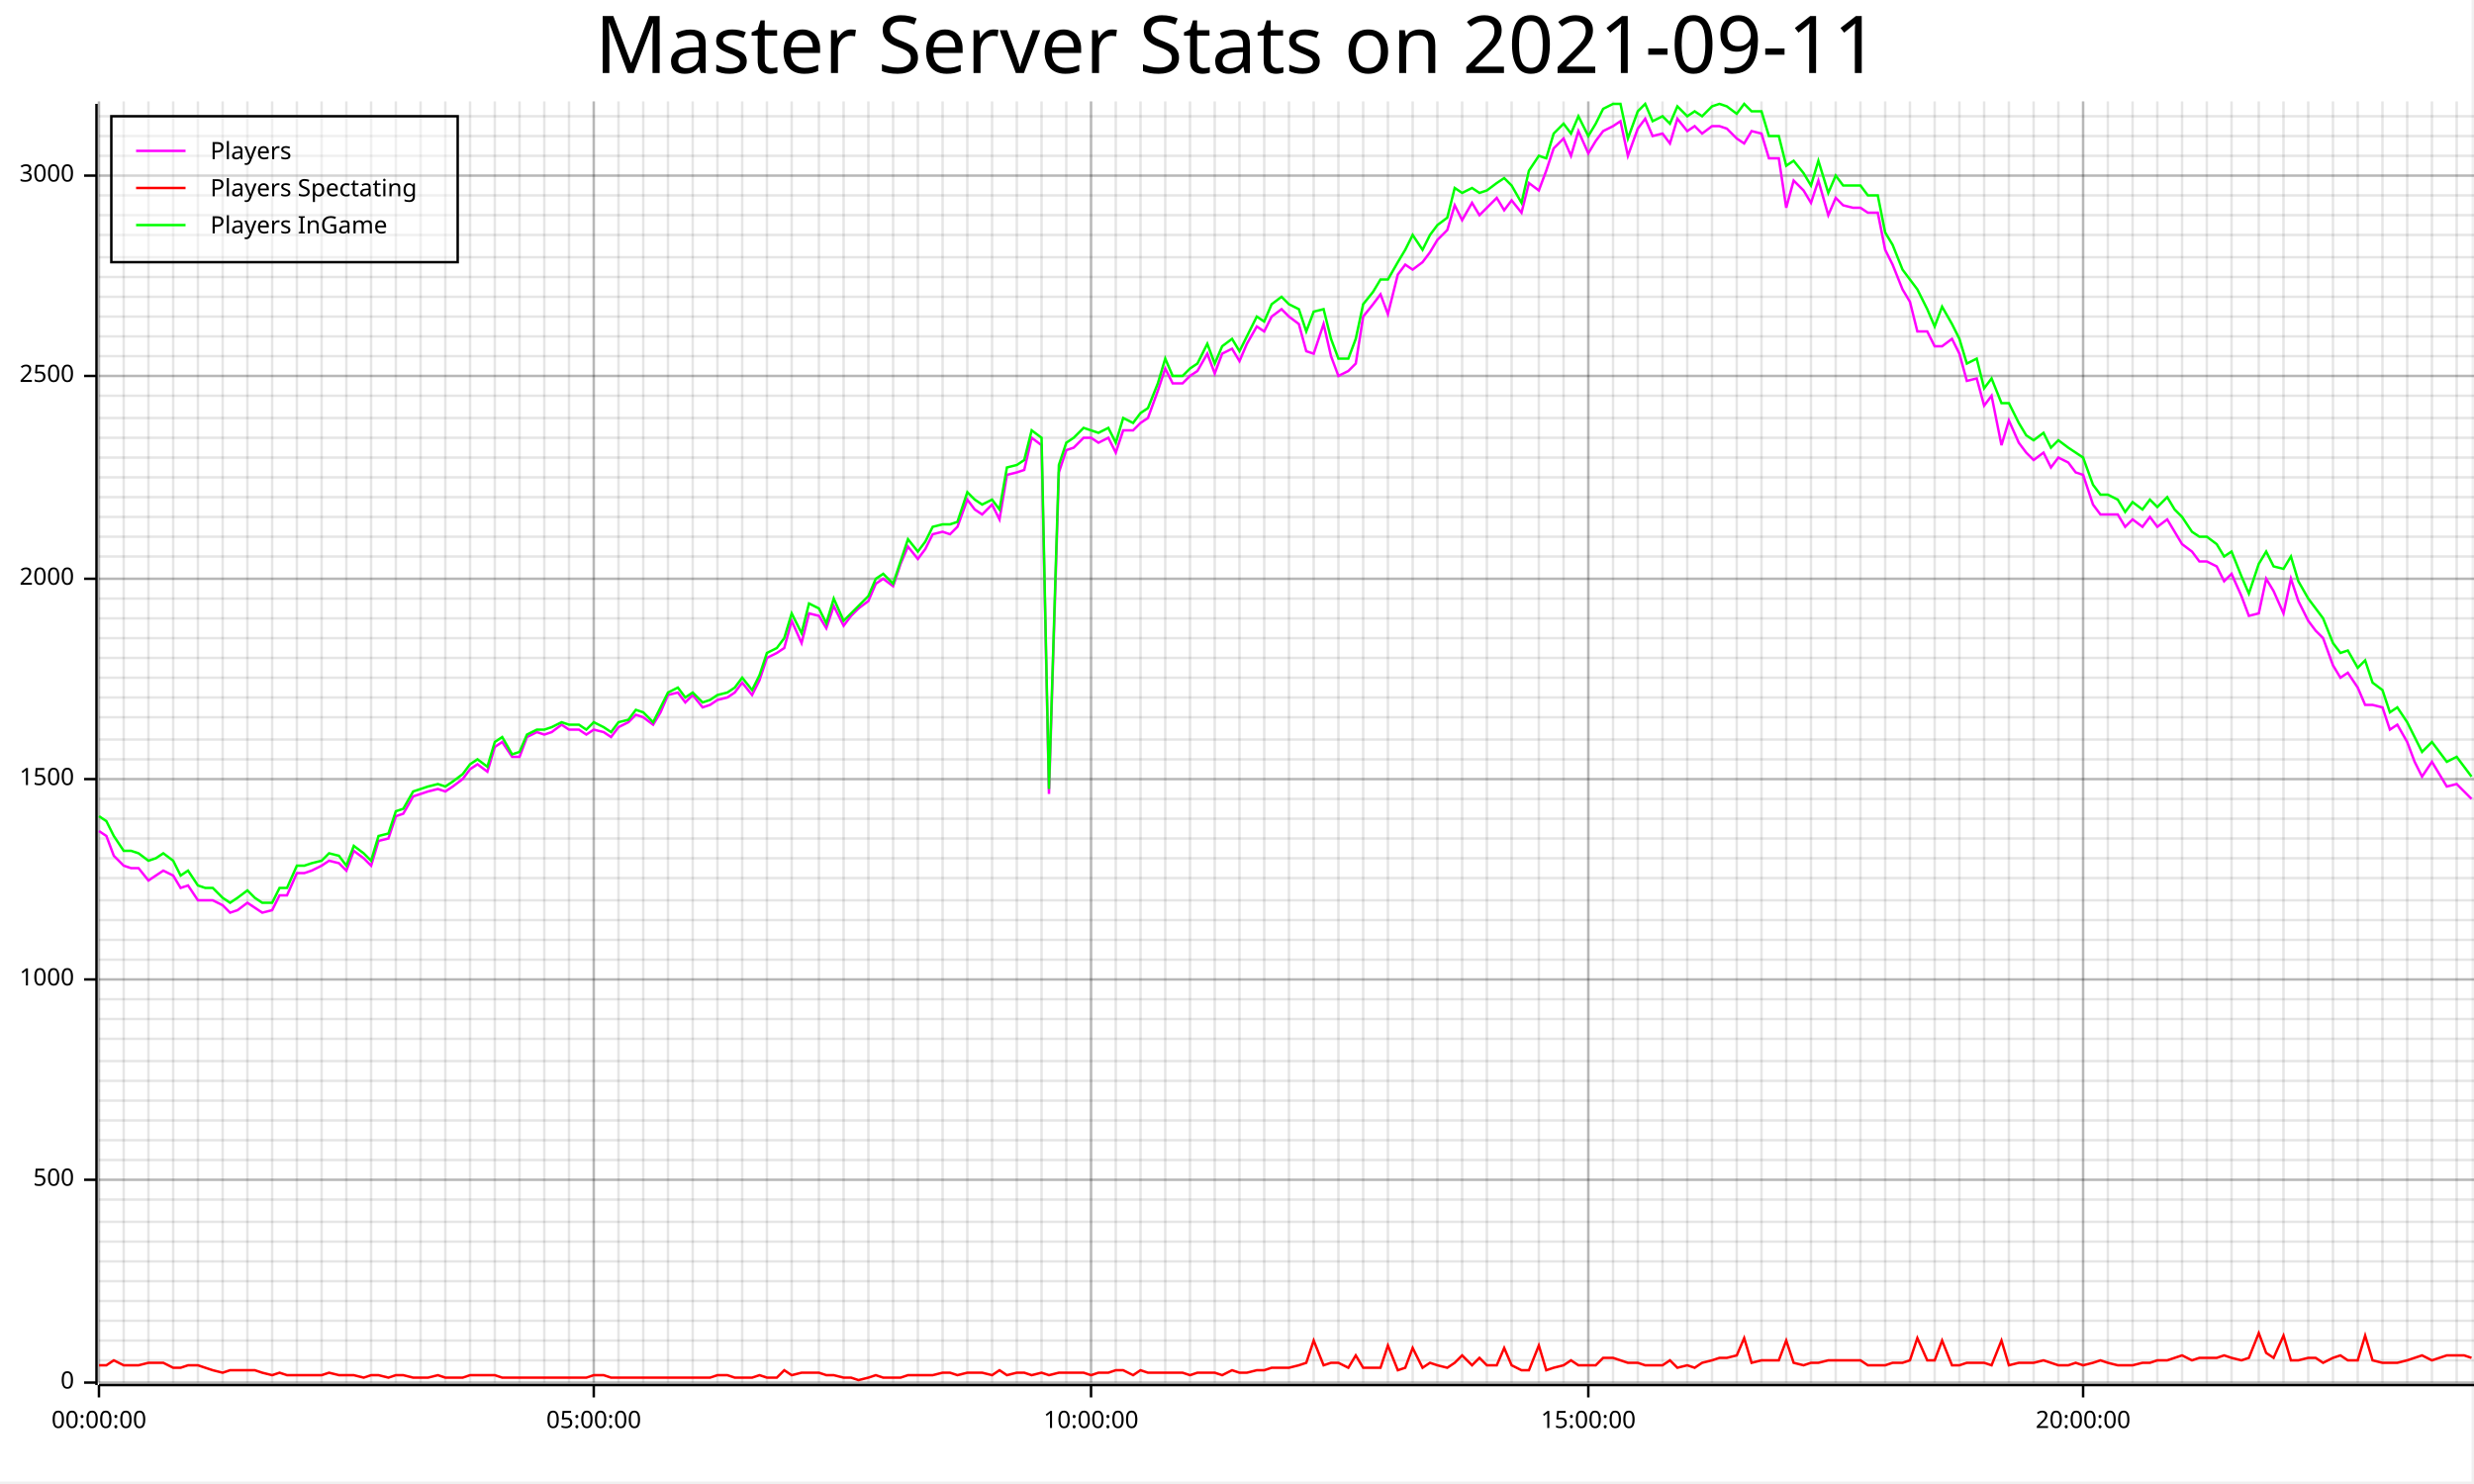
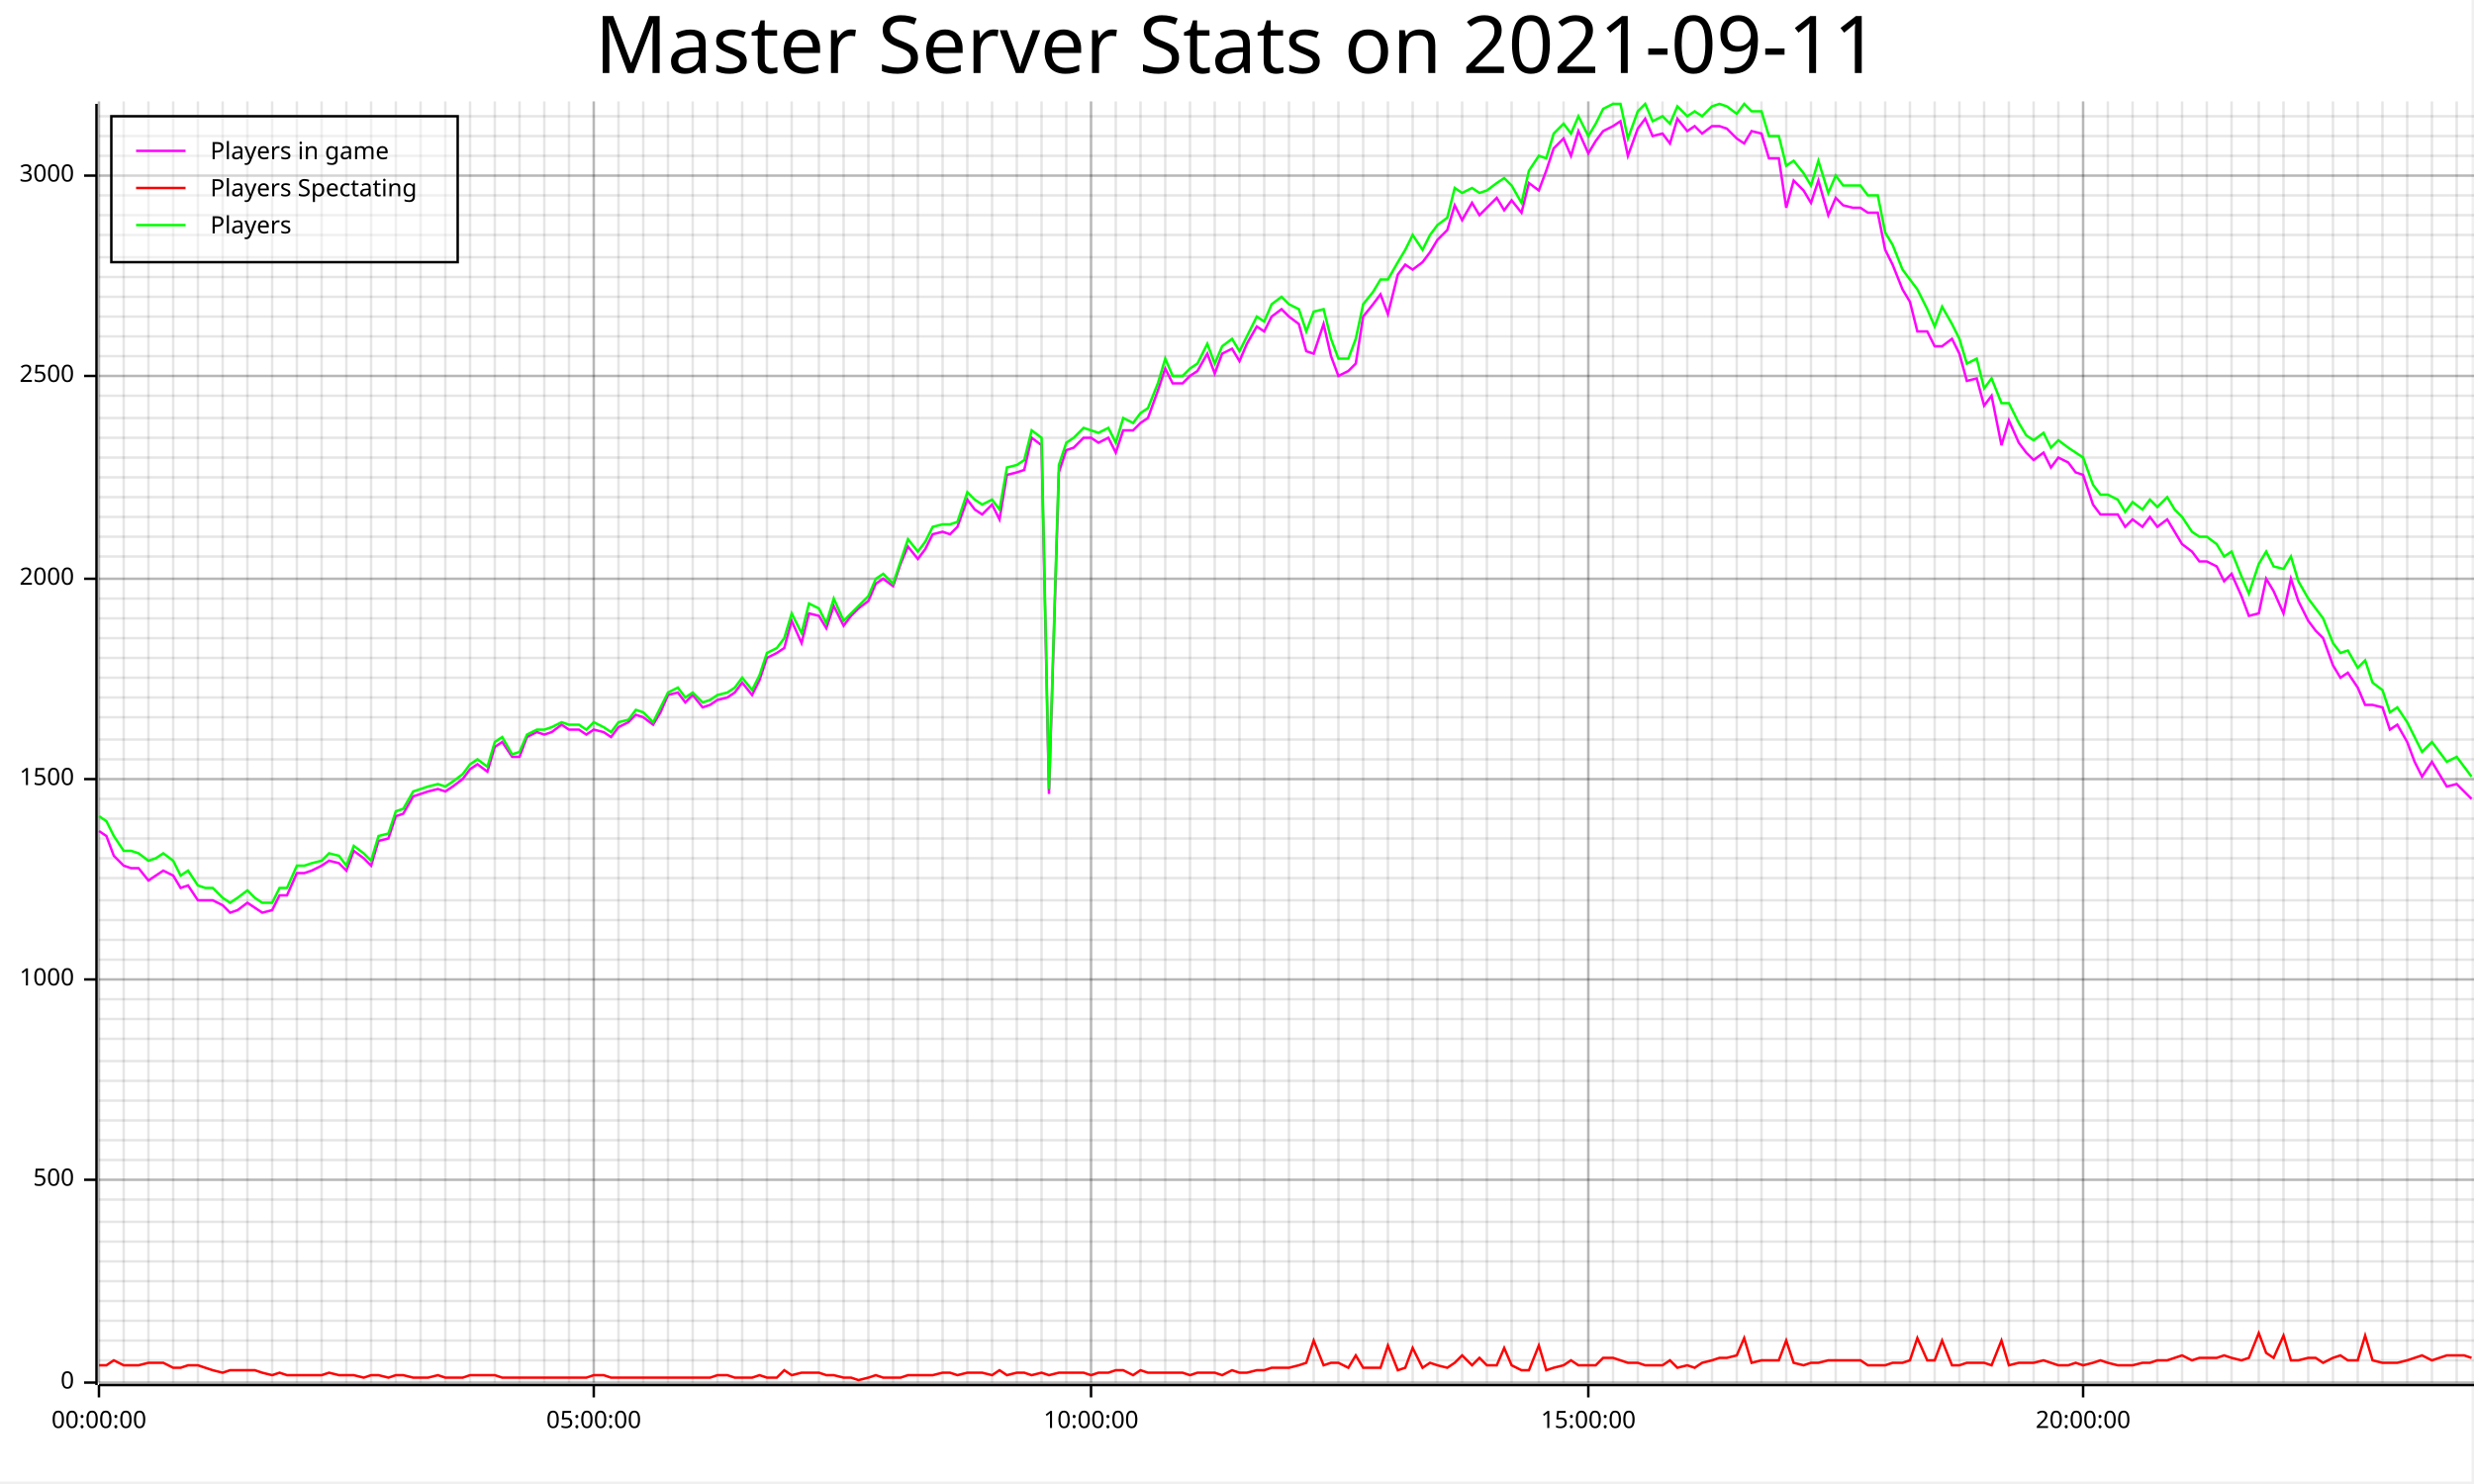
<svg xmlns="http://www.w3.org/2000/svg" width="1000" height="600" viewBox="0 0 1000 600">
  <rect x="0" y="0" width="999" height="599" opacity="1" fill="#FFFFFF" stroke="none" />
  <text x="500" y="5" dy="0.76em" text-anchor="middle" font-family="sans-serif" font-size="32.258" opacity="1" fill="#000000">
Master Server Stats on 2021-09-11
</text>
  <line opacity="0.1" stroke="#000000" stroke-width="1" x1="40" y1="559" x2="40" y2="41" />
  <line opacity="0.1" stroke="#000000" stroke-width="1" x1="50" y1="559" x2="50" y2="41" />
  <line opacity="0.1" stroke="#000000" stroke-width="1" x1="60" y1="559" x2="60" y2="41" />
  <line opacity="0.1" stroke="#000000" stroke-width="1" x1="70" y1="559" x2="70" y2="41" />
  <line opacity="0.1" stroke="#000000" stroke-width="1" x1="80" y1="559" x2="80" y2="41" />
  <line opacity="0.1" stroke="#000000" stroke-width="1" x1="90" y1="559" x2="90" y2="41" />
  <line opacity="0.1" stroke="#000000" stroke-width="1" x1="100" y1="559" x2="100" y2="41" />
  <line opacity="0.1" stroke="#000000" stroke-width="1" x1="110" y1="559" x2="110" y2="41" />
  <line opacity="0.1" stroke="#000000" stroke-width="1" x1="120" y1="559" x2="120" y2="41" />
  <line opacity="0.1" stroke="#000000" stroke-width="1" x1="130" y1="559" x2="130" y2="41" />
  <line opacity="0.1" stroke="#000000" stroke-width="1" x1="140" y1="559" x2="140" y2="41" />
  <line opacity="0.1" stroke="#000000" stroke-width="1" x1="150" y1="559" x2="150" y2="41" />
  <line opacity="0.1" stroke="#000000" stroke-width="1" x1="160" y1="559" x2="160" y2="41" />
  <line opacity="0.1" stroke="#000000" stroke-width="1" x1="170" y1="559" x2="170" y2="41" />
  <line opacity="0.1" stroke="#000000" stroke-width="1" x1="180" y1="559" x2="180" y2="41" />
  <line opacity="0.1" stroke="#000000" stroke-width="1" x1="190" y1="559" x2="190" y2="41" />
  <line opacity="0.1" stroke="#000000" stroke-width="1" x1="200" y1="559" x2="200" y2="41" />
  <line opacity="0.1" stroke="#000000" stroke-width="1" x1="210" y1="559" x2="210" y2="41" />
  <line opacity="0.1" stroke="#000000" stroke-width="1" x1="220" y1="559" x2="220" y2="41" />
  <line opacity="0.1" stroke="#000000" stroke-width="1" x1="230" y1="559" x2="230" y2="41" />
  <line opacity="0.1" stroke="#000000" stroke-width="1" x1="240" y1="559" x2="240" y2="41" />
  <line opacity="0.1" stroke="#000000" stroke-width="1" x1="250" y1="559" x2="250" y2="41" />
  <line opacity="0.1" stroke="#000000" stroke-width="1" x1="260" y1="559" x2="260" y2="41" />
  <line opacity="0.1" stroke="#000000" stroke-width="1" x1="270" y1="559" x2="270" y2="41" />
  <line opacity="0.1" stroke="#000000" stroke-width="1" x1="280" y1="559" x2="280" y2="41" />
  <line opacity="0.1" stroke="#000000" stroke-width="1" x1="290" y1="559" x2="290" y2="41" />
  <line opacity="0.1" stroke="#000000" stroke-width="1" x1="300" y1="559" x2="300" y2="41" />
  <line opacity="0.1" stroke="#000000" stroke-width="1" x1="310" y1="559" x2="310" y2="41" />
  <line opacity="0.1" stroke="#000000" stroke-width="1" x1="320" y1="559" x2="320" y2="41" />
  <line opacity="0.1" stroke="#000000" stroke-width="1" x1="331" y1="559" x2="331" y2="41" />
  <line opacity="0.1" stroke="#000000" stroke-width="1" x1="341" y1="559" x2="341" y2="41" />
  <line opacity="0.1" stroke="#000000" stroke-width="1" x1="351" y1="559" x2="351" y2="41" />
  <line opacity="0.1" stroke="#000000" stroke-width="1" x1="361" y1="559" x2="361" y2="41" />
  <line opacity="0.1" stroke="#000000" stroke-width="1" x1="371" y1="559" x2="371" y2="41" />
  <line opacity="0.1" stroke="#000000" stroke-width="1" x1="381" y1="559" x2="381" y2="41" />
  <line opacity="0.1" stroke="#000000" stroke-width="1" x1="391" y1="559" x2="391" y2="41" />
  <line opacity="0.1" stroke="#000000" stroke-width="1" x1="401" y1="559" x2="401" y2="41" />
  <line opacity="0.1" stroke="#000000" stroke-width="1" x1="411" y1="559" x2="411" y2="41" />
  <line opacity="0.1" stroke="#000000" stroke-width="1" x1="421" y1="559" x2="421" y2="41" />
  <line opacity="0.1" stroke="#000000" stroke-width="1" x1="431" y1="559" x2="431" y2="41" />
  <line opacity="0.1" stroke="#000000" stroke-width="1" x1="441" y1="559" x2="441" y2="41" />
  <line opacity="0.1" stroke="#000000" stroke-width="1" x1="451" y1="559" x2="451" y2="41" />
  <line opacity="0.1" stroke="#000000" stroke-width="1" x1="461" y1="559" x2="461" y2="41" />
  <line opacity="0.1" stroke="#000000" stroke-width="1" x1="471" y1="559" x2="471" y2="41" />
  <line opacity="0.1" stroke="#000000" stroke-width="1" x1="481" y1="559" x2="481" y2="41" />
  <line opacity="0.1" stroke="#000000" stroke-width="1" x1="491" y1="559" x2="491" y2="41" />
  <line opacity="0.1" stroke="#000000" stroke-width="1" x1="501" y1="559" x2="501" y2="41" />
  <line opacity="0.1" stroke="#000000" stroke-width="1" x1="511" y1="559" x2="511" y2="41" />
  <line opacity="0.1" stroke="#000000" stroke-width="1" x1="521" y1="559" x2="521" y2="41" />
  <line opacity="0.1" stroke="#000000" stroke-width="1" x1="531" y1="559" x2="531" y2="41" />
  <line opacity="0.1" stroke="#000000" stroke-width="1" x1="541" y1="559" x2="541" y2="41" />
  <line opacity="0.1" stroke="#000000" stroke-width="1" x1="551" y1="559" x2="551" y2="41" />
  <line opacity="0.1" stroke="#000000" stroke-width="1" x1="561" y1="559" x2="561" y2="41" />
  <line opacity="0.1" stroke="#000000" stroke-width="1" x1="571" y1="559" x2="571" y2="41" />
  <line opacity="0.1" stroke="#000000" stroke-width="1" x1="581" y1="559" x2="581" y2="41" />
  <line opacity="0.1" stroke="#000000" stroke-width="1" x1="591" y1="559" x2="591" y2="41" />
  <line opacity="0.1" stroke="#000000" stroke-width="1" x1="601" y1="559" x2="601" y2="41" />
  <line opacity="0.1" stroke="#000000" stroke-width="1" x1="611" y1="559" x2="611" y2="41" />
  <line opacity="0.1" stroke="#000000" stroke-width="1" x1="622" y1="559" x2="622" y2="41" />
  <line opacity="0.1" stroke="#000000" stroke-width="1" x1="632" y1="559" x2="632" y2="41" />
  <line opacity="0.1" stroke="#000000" stroke-width="1" x1="642" y1="559" x2="642" y2="41" />
  <line opacity="0.1" stroke="#000000" stroke-width="1" x1="652" y1="559" x2="652" y2="41" />
  <line opacity="0.1" stroke="#000000" stroke-width="1" x1="662" y1="559" x2="662" y2="41" />
  <line opacity="0.1" stroke="#000000" stroke-width="1" x1="672" y1="559" x2="672" y2="41" />
  <line opacity="0.1" stroke="#000000" stroke-width="1" x1="682" y1="559" x2="682" y2="41" />
  <line opacity="0.1" stroke="#000000" stroke-width="1" x1="692" y1="559" x2="692" y2="41" />
  <line opacity="0.1" stroke="#000000" stroke-width="1" x1="702" y1="559" x2="702" y2="41" />
  <line opacity="0.1" stroke="#000000" stroke-width="1" x1="712" y1="559" x2="712" y2="41" />
  <line opacity="0.1" stroke="#000000" stroke-width="1" x1="722" y1="559" x2="722" y2="41" />
  <line opacity="0.1" stroke="#000000" stroke-width="1" x1="732" y1="559" x2="732" y2="41" />
  <line opacity="0.1" stroke="#000000" stroke-width="1" x1="742" y1="559" x2="742" y2="41" />
  <line opacity="0.1" stroke="#000000" stroke-width="1" x1="752" y1="559" x2="752" y2="41" />
  <line opacity="0.1" stroke="#000000" stroke-width="1" x1="762" y1="559" x2="762" y2="41" />
  <line opacity="0.1" stroke="#000000" stroke-width="1" x1="772" y1="559" x2="772" y2="41" />
  <line opacity="0.1" stroke="#000000" stroke-width="1" x1="782" y1="559" x2="782" y2="41" />
  <line opacity="0.1" stroke="#000000" stroke-width="1" x1="792" y1="559" x2="792" y2="41" />
  <line opacity="0.1" stroke="#000000" stroke-width="1" x1="802" y1="559" x2="802" y2="41" />
  <line opacity="0.1" stroke="#000000" stroke-width="1" x1="812" y1="559" x2="812" y2="41" />
  <line opacity="0.1" stroke="#000000" stroke-width="1" x1="822" y1="559" x2="822" y2="41" />
  <line opacity="0.1" stroke="#000000" stroke-width="1" x1="832" y1="559" x2="832" y2="41" />
  <line opacity="0.1" stroke="#000000" stroke-width="1" x1="842" y1="559" x2="842" y2="41" />
  <line opacity="0.1" stroke="#000000" stroke-width="1" x1="852" y1="559" x2="852" y2="41" />
  <line opacity="0.1" stroke="#000000" stroke-width="1" x1="862" y1="559" x2="862" y2="41" />
  <line opacity="0.1" stroke="#000000" stroke-width="1" x1="872" y1="559" x2="872" y2="41" />
  <line opacity="0.1" stroke="#000000" stroke-width="1" x1="882" y1="559" x2="882" y2="41" />
  <line opacity="0.1" stroke="#000000" stroke-width="1" x1="892" y1="559" x2="892" y2="41" />
  <line opacity="0.1" stroke="#000000" stroke-width="1" x1="902" y1="559" x2="902" y2="41" />
  <line opacity="0.1" stroke="#000000" stroke-width="1" x1="913" y1="559" x2="913" y2="41" />
  <line opacity="0.1" stroke="#000000" stroke-width="1" x1="923" y1="559" x2="923" y2="41" />
  <line opacity="0.1" stroke="#000000" stroke-width="1" x1="933" y1="559" x2="933" y2="41" />
  <line opacity="0.1" stroke="#000000" stroke-width="1" x1="943" y1="559" x2="943" y2="41" />
  <line opacity="0.1" stroke="#000000" stroke-width="1" x1="953" y1="559" x2="953" y2="41" />
  <line opacity="0.1" stroke="#000000" stroke-width="1" x1="963" y1="559" x2="963" y2="41" />
  <line opacity="0.1" stroke="#000000" stroke-width="1" x1="973" y1="559" x2="973" y2="41" />
  <line opacity="0.1" stroke="#000000" stroke-width="1" x1="983" y1="559" x2="983" y2="41" />
  <line opacity="0.1" stroke="#000000" stroke-width="1" x1="993" y1="559" x2="993" y2="41" />
  <line opacity="0.1" stroke="#000000" stroke-width="1" x1="40" y1="559" x2="1000" y2="559" />
  <line opacity="0.1" stroke="#000000" stroke-width="1" x1="40" y1="550" x2="1000" y2="550" />
  <line opacity="0.1" stroke="#000000" stroke-width="1" x1="40" y1="542" x2="1000" y2="542" />
  <line opacity="0.1" stroke="#000000" stroke-width="1" x1="40" y1="534" x2="1000" y2="534" />
  <line opacity="0.1" stroke="#000000" stroke-width="1" x1="40" y1="526" x2="1000" y2="526" />
  <line opacity="0.1" stroke="#000000" stroke-width="1" x1="40" y1="518" x2="1000" y2="518" />
  <line opacity="0.1" stroke="#000000" stroke-width="1" x1="40" y1="510" x2="1000" y2="510" />
  <line opacity="0.1" stroke="#000000" stroke-width="1" x1="40" y1="502" x2="1000" y2="502" />
  <line opacity="0.1" stroke="#000000" stroke-width="1" x1="40" y1="494" x2="1000" y2="494" />
  <line opacity="0.1" stroke="#000000" stroke-width="1" x1="40" y1="485" x2="1000" y2="485" />
  <line opacity="0.1" stroke="#000000" stroke-width="1" x1="40" y1="477" x2="1000" y2="477" />
  <line opacity="0.1" stroke="#000000" stroke-width="1" x1="40" y1="469" x2="1000" y2="469" />
  <line opacity="0.1" stroke="#000000" stroke-width="1" x1="40" y1="461" x2="1000" y2="461" />
  <line opacity="0.1" stroke="#000000" stroke-width="1" x1="40" y1="453" x2="1000" y2="453" />
  <line opacity="0.1" stroke="#000000" stroke-width="1" x1="40" y1="445" x2="1000" y2="445" />
  <line opacity="0.1" stroke="#000000" stroke-width="1" x1="40" y1="437" x2="1000" y2="437" />
  <line opacity="0.1" stroke="#000000" stroke-width="1" x1="40" y1="429" x2="1000" y2="429" />
  <line opacity="0.1" stroke="#000000" stroke-width="1" x1="40" y1="420" x2="1000" y2="420" />
  <line opacity="0.1" stroke="#000000" stroke-width="1" x1="40" y1="412" x2="1000" y2="412" />
  <line opacity="0.1" stroke="#000000" stroke-width="1" x1="40" y1="404" x2="1000" y2="404" />
  <line opacity="0.1" stroke="#000000" stroke-width="1" x1="40" y1="396" x2="1000" y2="396" />
  <line opacity="0.1" stroke="#000000" stroke-width="1" x1="40" y1="388" x2="1000" y2="388" />
  <line opacity="0.1" stroke="#000000" stroke-width="1" x1="40" y1="380" x2="1000" y2="380" />
  <line opacity="0.1" stroke="#000000" stroke-width="1" x1="40" y1="372" x2="1000" y2="372" />
  <line opacity="0.1" stroke="#000000" stroke-width="1" x1="40" y1="364" x2="1000" y2="364" />
  <line opacity="0.1" stroke="#000000" stroke-width="1" x1="40" y1="355" x2="1000" y2="355" />
  <line opacity="0.1" stroke="#000000" stroke-width="1" x1="40" y1="347" x2="1000" y2="347" />
  <line opacity="0.1" stroke="#000000" stroke-width="1" x1="40" y1="339" x2="1000" y2="339" />
  <line opacity="0.1" stroke="#000000" stroke-width="1" x1="40" y1="331" x2="1000" y2="331" />
  <line opacity="0.1" stroke="#000000" stroke-width="1" x1="40" y1="323" x2="1000" y2="323" />
  <line opacity="0.1" stroke="#000000" stroke-width="1" x1="40" y1="315" x2="1000" y2="315" />
  <line opacity="0.1" stroke="#000000" stroke-width="1" x1="40" y1="307" x2="1000" y2="307" />
  <line opacity="0.1" stroke="#000000" stroke-width="1" x1="40" y1="299" x2="1000" y2="299" />
  <line opacity="0.1" stroke="#000000" stroke-width="1" x1="40" y1="290" x2="1000" y2="290" />
  <line opacity="0.1" stroke="#000000" stroke-width="1" x1="40" y1="282" x2="1000" y2="282" />
  <line opacity="0.1" stroke="#000000" stroke-width="1" x1="40" y1="274" x2="1000" y2="274" />
  <line opacity="0.1" stroke="#000000" stroke-width="1" x1="40" y1="266" x2="1000" y2="266" />
  <line opacity="0.1" stroke="#000000" stroke-width="1" x1="40" y1="258" x2="1000" y2="258" />
  <line opacity="0.1" stroke="#000000" stroke-width="1" x1="40" y1="250" x2="1000" y2="250" />
  <line opacity="0.1" stroke="#000000" stroke-width="1" x1="40" y1="242" x2="1000" y2="242" />
  <line opacity="0.1" stroke="#000000" stroke-width="1" x1="40" y1="234" x2="1000" y2="234" />
  <line opacity="0.1" stroke="#000000" stroke-width="1" x1="40" y1="225" x2="1000" y2="225" />
  <line opacity="0.1" stroke="#000000" stroke-width="1" x1="40" y1="217" x2="1000" y2="217" />
  <line opacity="0.1" stroke="#000000" stroke-width="1" x1="40" y1="209" x2="1000" y2="209" />
  <line opacity="0.1" stroke="#000000" stroke-width="1" x1="40" y1="201" x2="1000" y2="201" />
  <line opacity="0.1" stroke="#000000" stroke-width="1" x1="40" y1="193" x2="1000" y2="193" />
  <line opacity="0.1" stroke="#000000" stroke-width="1" x1="40" y1="185" x2="1000" y2="185" />
  <line opacity="0.1" stroke="#000000" stroke-width="1" x1="40" y1="177" x2="1000" y2="177" />
  <line opacity="0.1" stroke="#000000" stroke-width="1" x1="40" y1="169" x2="1000" y2="169" />
  <line opacity="0.1" stroke="#000000" stroke-width="1" x1="40" y1="160" x2="1000" y2="160" />
  <line opacity="0.1" stroke="#000000" stroke-width="1" x1="40" y1="152" x2="1000" y2="152" />
  <line opacity="0.1" stroke="#000000" stroke-width="1" x1="40" y1="144" x2="1000" y2="144" />
  <line opacity="0.1" stroke="#000000" stroke-width="1" x1="40" y1="136" x2="1000" y2="136" />
  <line opacity="0.1" stroke="#000000" stroke-width="1" x1="40" y1="128" x2="1000" y2="128" />
  <line opacity="0.1" stroke="#000000" stroke-width="1" x1="40" y1="120" x2="1000" y2="120" />
  <line opacity="0.1" stroke="#000000" stroke-width="1" x1="40" y1="112" x2="1000" y2="112" />
  <line opacity="0.1" stroke="#000000" stroke-width="1" x1="40" y1="104" x2="1000" y2="104" />
  <line opacity="0.1" stroke="#000000" stroke-width="1" x1="40" y1="95" x2="1000" y2="95" />
  <line opacity="0.1" stroke="#000000" stroke-width="1" x1="40" y1="87" x2="1000" y2="87" />
  <line opacity="0.1" stroke="#000000" stroke-width="1" x1="40" y1="79" x2="1000" y2="79" />
  <line opacity="0.1" stroke="#000000" stroke-width="1" x1="40" y1="71" x2="1000" y2="71" />
  <line opacity="0.1" stroke="#000000" stroke-width="1" x1="40" y1="63" x2="1000" y2="63" />
  <line opacity="0.1" stroke="#000000" stroke-width="1" x1="40" y1="55" x2="1000" y2="55" />
  <line opacity="0.1" stroke="#000000" stroke-width="1" x1="40" y1="47" x2="1000" y2="47" />
  <line opacity="0.2" stroke="#000000" stroke-width="1" x1="40" y1="559" x2="40" y2="41" />
  <line opacity="0.2" stroke="#000000" stroke-width="1" x1="240" y1="559" x2="240" y2="41" />
  <line opacity="0.2" stroke="#000000" stroke-width="1" x1="441" y1="559" x2="441" y2="41" />
  <line opacity="0.2" stroke="#000000" stroke-width="1" x1="642" y1="559" x2="642" y2="41" />
  <line opacity="0.2" stroke="#000000" stroke-width="1" x1="842" y1="559" x2="842" y2="41" />
  <line opacity="0.2" stroke="#000000" stroke-width="1" x1="40" y1="559" x2="1000" y2="559" />
  <line opacity="0.2" stroke="#000000" stroke-width="1" x1="40" y1="477" x2="1000" y2="477" />
  <line opacity="0.2" stroke="#000000" stroke-width="1" x1="40" y1="396" x2="1000" y2="396" />
  <line opacity="0.2" stroke="#000000" stroke-width="1" x1="40" y1="315" x2="1000" y2="315" />
  <line opacity="0.2" stroke="#000000" stroke-width="1" x1="40" y1="234" x2="1000" y2="234" />
  <line opacity="0.2" stroke="#000000" stroke-width="1" x1="40" y1="152" x2="1000" y2="152" />
  <line opacity="0.2" stroke="#000000" stroke-width="1" x1="40" y1="71" x2="1000" y2="71" />
  <polyline fill="none" opacity="1" stroke="#000000" stroke-width="1" points="39,42 39,560 " />
  <text x="30" y="559" dy="0.5ex" text-anchor="end" font-family="sans-serif" font-size="9.677" opacity="1" fill="#000000">
0
</text>
  <polyline fill="none" opacity="1" stroke="#000000" stroke-width="1" points="34,559 39,559 " />
  <text x="30" y="477" dy="0.5ex" text-anchor="end" font-family="sans-serif" font-size="9.677" opacity="1" fill="#000000">
500
</text>
  <polyline fill="none" opacity="1" stroke="#000000" stroke-width="1" points="34,477 39,477 " />
  <text x="30" y="396" dy="0.5ex" text-anchor="end" font-family="sans-serif" font-size="9.677" opacity="1" fill="#000000">
1000
</text>
  <polyline fill="none" opacity="1" stroke="#000000" stroke-width="1" points="34,396 39,396 " />
  <text x="30" y="315" dy="0.5ex" text-anchor="end" font-family="sans-serif" font-size="9.677" opacity="1" fill="#000000">
1500
</text>
  <polyline fill="none" opacity="1" stroke="#000000" stroke-width="1" points="34,315 39,315 " />
  <text x="30" y="234" dy="0.5ex" text-anchor="end" font-family="sans-serif" font-size="9.677" opacity="1" fill="#000000">
2000
</text>
  <polyline fill="none" opacity="1" stroke="#000000" stroke-width="1" points="34,234 39,234 " />
  <text x="30" y="152" dy="0.5ex" text-anchor="end" font-family="sans-serif" font-size="9.677" opacity="1" fill="#000000">
2500
</text>
  <polyline fill="none" opacity="1" stroke="#000000" stroke-width="1" points="34,152 39,152 " />
  <text x="30" y="71" dy="0.5ex" text-anchor="end" font-family="sans-serif" font-size="9.677" opacity="1" fill="#000000">
3000
</text>
  <polyline fill="none" opacity="1" stroke="#000000" stroke-width="1" points="34,71 39,71 " />
  <polyline fill="none" opacity="1" stroke="#000000" stroke-width="1" points="40,560 1000,560 " />
  <text x="40" y="570" dy="0.76em" text-anchor="middle" font-family="sans-serif" font-size="9.677" opacity="1" fill="#000000">
00:00:00
</text>
  <polyline fill="none" opacity="1" stroke="#000000" stroke-width="1" points="40,560 40,565 " />
  <text x="240" y="570" dy="0.76em" text-anchor="middle" font-family="sans-serif" font-size="9.677" opacity="1" fill="#000000">
05:00:00
</text>
  <polyline fill="none" opacity="1" stroke="#000000" stroke-width="1" points="240,560 240,565 " />
  <text x="441" y="570" dy="0.76em" text-anchor="middle" font-family="sans-serif" font-size="9.677" opacity="1" fill="#000000">
10:00:00
</text>
  <polyline fill="none" opacity="1" stroke="#000000" stroke-width="1" points="441,560 441,565 " />
  <text x="642" y="570" dy="0.76em" text-anchor="middle" font-family="sans-serif" font-size="9.677" opacity="1" fill="#000000">
15:00:00
</text>
  <polyline fill="none" opacity="1" stroke="#000000" stroke-width="1" points="642,560 642,565 " />
  <text x="842" y="570" dy="0.76em" text-anchor="middle" font-family="sans-serif" font-size="9.677" opacity="1" fill="#000000">
20:00:00
</text>
  <polyline fill="none" opacity="1" stroke="#000000" stroke-width="1" points="842,560 842,565 " />
  <polyline fill="none" opacity="1" stroke="#FF00FF" stroke-width="1" points="40,336 43,338 46,346 50,350 53,351 56,351 60,356 63,354 66,352 70,354 73,359 76,358 80,364 83,364 86,364 90,366 93,369 96,368 100,365 103,367 106,369 110,368 113,362 116,362 120,353 123,353 126,352 130,350 133,348 137,349 140,352 143,344 147,347 150,350 153,340 157,339 160,330 163,329 167,322 170,321 173,320 177,319 180,320 183,318 187,315 190,311 193,309 197,312 200,302 203,300 207,306 210,306 213,298 217,296 220,297 223,296 227,293 230,295 234,295 237,297 240,295 244,296 247,298 250,294 254,292 257,289 260,290 264,293 267,288 270,281 274,280 277,284 280,281 284,286 287,285 290,283 294,282 297,280 300,276 304,281 307,275 310,266 314,264 317,262 320,251 324,260 327,248 331,249 334,254 337,245 341,253 344,249 347,246 351,243 354,236 357,234 361,237 364,228 367,221 371,226 374,222 377,216 381,215 384,216 387,213 391,202 394,206 397,208 401,204 404,210 407,192 411,191 414,190 417,177 421,180 424,321 428,191 431,182 434,181 438,177 441,177 444,179 448,177 451,183 454,174 458,174 461,171 464,169 468,158 471,149 474,155 478,155 481,152 484,150 488,143 491,151 494,143 498,141 501,146 504,139 508,132 511,134 514,128 518,125 521,128 525,131 528,142 531,143 535,131 538,144 541,152 545,150 548,147 551,128 555,123 558,119 561,127 565,111 568,107 571,109 575,106 578,102 581,97 585,93 588,83 591,89 595,82 598,87 601,84 605,80 608,85 611,81 615,86 618,74 622,77 625,69 628,60 632,56 635,63 638,53 642,62 645,57 648,53 652,51 655,49 658,63 662,52 665,48 668,55 672,54 675,58 678,48 682,53 685,51 688,54 692,51 695,51 698,52 702,56 705,58 708,53 712,54 715,64 719,64 722,84 725,73 729,77 732,82 735,73 739,87 742,80 745,83 749,84 752,84 755,86 759,86 762,101 765,107 769,117 772,122 775,134 779,134 782,140 785,140 789,137 792,143 795,154 799,153 802,164 805,160 809,180 812,170 816,179 819,183 822,186 826,183 829,189 832,185 836,187 839,191 842,192 846,204 849,208 852,208 856,208 859,213 862,210 866,213 869,209 872,213 876,210 879,215 882,220 886,223 889,227 892,227 896,229 899,235 902,232 906,241 909,249 913,248 916,234 919,239 923,248 926,234 929,243 933,251 936,255 939,258 943,269 946,274 949,272 953,278 956,285 959,285 963,286 966,295 969,293 973,300 976,308 979,314 983,308 986,313 989,318 993,317 996,320 999,323 " />
  <polyline fill="none" opacity="1" stroke="#FF0000" stroke-width="1" points="40,552 43,552 46,550 50,552 53,552 56,552 60,551 63,551 66,551 70,553 73,553 76,552 80,552 83,553 86,554 90,555 93,554 96,554 100,554 103,554 106,555 110,556 113,555 116,556 120,556 123,556 126,556 130,556 133,555 137,556 140,556 143,556 147,557 150,556 153,556 157,557 160,556 163,556 167,557 170,557 173,557 177,556 180,557 183,557 187,557 190,556 193,556 197,556 200,556 203,557 207,557 210,557 213,557 217,557 220,557 223,557 227,557 230,557 234,557 237,557 240,556 244,556 247,557 250,557 254,557 257,557 260,557 264,557 267,557 270,557 274,557 277,557 280,557 284,557 287,557 290,556 294,556 297,557 300,557 304,557 307,556 310,557 314,557 317,554 320,556 324,555 327,555 331,555 334,556 337,556 341,557 344,557 347,558 351,557 354,556 357,557 361,557 364,557 367,556 371,556 374,556 377,556 381,555 384,555 387,556 391,555 394,555 397,555 401,556 404,554 407,556 411,555 414,555 417,556 421,555 424,556 428,555 431,555 434,555 438,555 441,556 444,555 448,555 451,554 454,554 458,556 461,554 464,555 468,555 471,555 474,555 478,555 481,556 484,555 488,555 491,555 494,556 498,554 501,555 504,555 508,554 511,554 514,553 518,553 521,553 525,552 528,551 531,542 535,552 538,551 541,551 545,553 548,548 551,553 555,553 558,553 561,544 565,554 568,553 571,545 575,553 578,551 581,552 585,553 588,551 591,548 595,552 598,549 601,552 605,552 608,545 611,552 615,554 618,554 622,544 625,554 628,553 632,552 635,550 638,552 642,552 645,552 648,549 652,549 655,550 658,551 662,551 665,552 668,552 672,552 675,550 678,553 682,552 685,553 688,551 692,550 695,549 698,549 702,548 705,541 708,551 712,550 715,550 719,550 722,542 725,551 729,552 732,551 735,551 739,550 742,550 745,550 749,550 752,550 755,552 759,552 762,552 765,551 769,551 772,550 775,541 779,550 782,550 785,542 789,552 792,552 795,551 799,551 802,551 805,552 809,542 812,552 816,551 819,551 822,551 826,550 829,551 832,552 836,552 839,551 842,552 846,551 849,550 852,551 856,552 859,552 862,552 866,551 869,551 872,550 876,550 879,549 882,548 886,550 889,549 892,549 896,549 899,548 902,549 906,550 909,549 913,539 916,547 919,549 923,540 926,550 929,550 933,549 936,549 939,551 943,549 946,548 949,550 953,550 956,540 959,550 963,551 966,551 969,551 973,550 976,549 979,548 983,550 986,549 989,548 993,548 996,548 999,549 " />
  <polyline fill="none" opacity="1" stroke="#00FF00" stroke-width="1" points="40,330 43,332 46,338 50,344 53,344 56,345 60,348 63,347 66,345 70,348 73,354 76,352 80,358 83,359 86,359 90,363 93,365 96,363 100,360 103,363 106,365 110,365 113,359 116,359 120,350 123,350 126,349 130,348 133,345 137,346 140,350 143,342 147,345 150,348 153,338 157,337 160,328 163,327 167,320 170,319 173,318 177,317 180,318 183,316 187,313 190,309 193,307 197,310 200,300 203,298 207,305 210,304 213,297 217,295 220,295 223,294 227,292 230,293 234,293 237,295 240,292 244,294 247,296 250,292 254,291 257,287 260,288 264,292 267,286 270,280 274,278 277,282 280,280 284,284 287,283 290,281 294,280 297,278 300,274 304,279 307,273 310,264 314,262 317,258 320,248 324,256 327,244 331,246 334,252 337,242 341,251 344,248 347,245 351,241 354,234 357,232 361,236 364,227 367,218 371,223 374,219 377,213 381,212 384,212 387,211 391,199 394,202 397,204 401,202 404,206 407,189 411,188 414,186 417,174 421,177 424,319 428,188 431,179 434,177 438,173 441,174 444,175 448,173 451,179 454,169 458,171 461,167 464,165 468,155 471,145 474,152 478,152 481,149 484,147 488,139 491,147 494,140 498,137 501,142 504,136 508,128 511,130 514,123 518,120 521,123 525,125 528,134 531,126 535,125 538,137 541,145 545,145 548,137 551,123 555,118 558,113 561,113 565,106 568,101 571,95 575,101 578,95 581,91 585,88 588,76 591,78 595,76 598,78 601,77 605,74 608,72 611,75 615,82 618,69 622,63 625,64 628,54 632,50 635,54 638,47 642,55 645,50 648,44 652,42 655,42 658,56 662,45 665,42 668,49 672,47 675,50 678,43 682,47 685,45 688,47 692,43 695,42 698,43 702,46 705,42 708,45 712,45 715,55 719,55 722,67 725,65 729,70 732,75 735,65 739,78 742,71 745,75 749,75 752,75 755,79 759,79 762,94 765,99 769,109 772,113 775,117 779,125 782,132 785,124 789,131 792,137 795,147 799,145 802,157 805,153 809,163 812,163 816,171 819,176 822,178 826,175 829,181 832,178 836,181 839,183 842,185 846,196 849,200 852,200 856,202 859,207 862,203 866,206 869,202 872,205 876,201 879,206 882,209 886,215 889,217 892,217 896,220 899,225 902,223 906,233 909,240 913,228 916,223 919,229 923,230 926,225 929,235 933,242 936,246 939,250 943,260 946,264 949,263 953,270 956,267 959,276 963,279 966,288 969,286 973,292 976,298 979,304 983,300 986,304 989,308 993,306 996,310 999,314 " />
  <rect x="45" y="47" width="140" height="59" opacity="0.4" fill="#FFFFFF" stroke="none" />
  <rect x="45" y="47" width="140" height="59" opacity="1" fill="none" stroke="#000000" />
  <text x="85" y="57" dy="0.76em" text-anchor="start" font-family="sans-serif" font-size="9.677" opacity="1" fill="#000000">
- Players
+ Players in game
</text>
  <text x="85" y="72" dy="0.76em" text-anchor="start" font-family="sans-serif" font-size="9.677" opacity="1" fill="#000000">
Players Spectating
</text>
  <text x="85" y="87" dy="0.76em" text-anchor="start" font-family="sans-serif" font-size="9.677" opacity="1" fill="#000000">
- Players InGame
+ Players
</text>
  <polyline fill="none" opacity="1" stroke="#FF00FF" stroke-width="1" points="55,61 75,61 " />
  <polyline fill="none" opacity="1" stroke="#FF0000" stroke-width="1" points="55,76 75,76 " />
  <polyline fill="none" opacity="1" stroke="#00FF00" stroke-width="1" points="55,91 75,91 " />
</svg>
